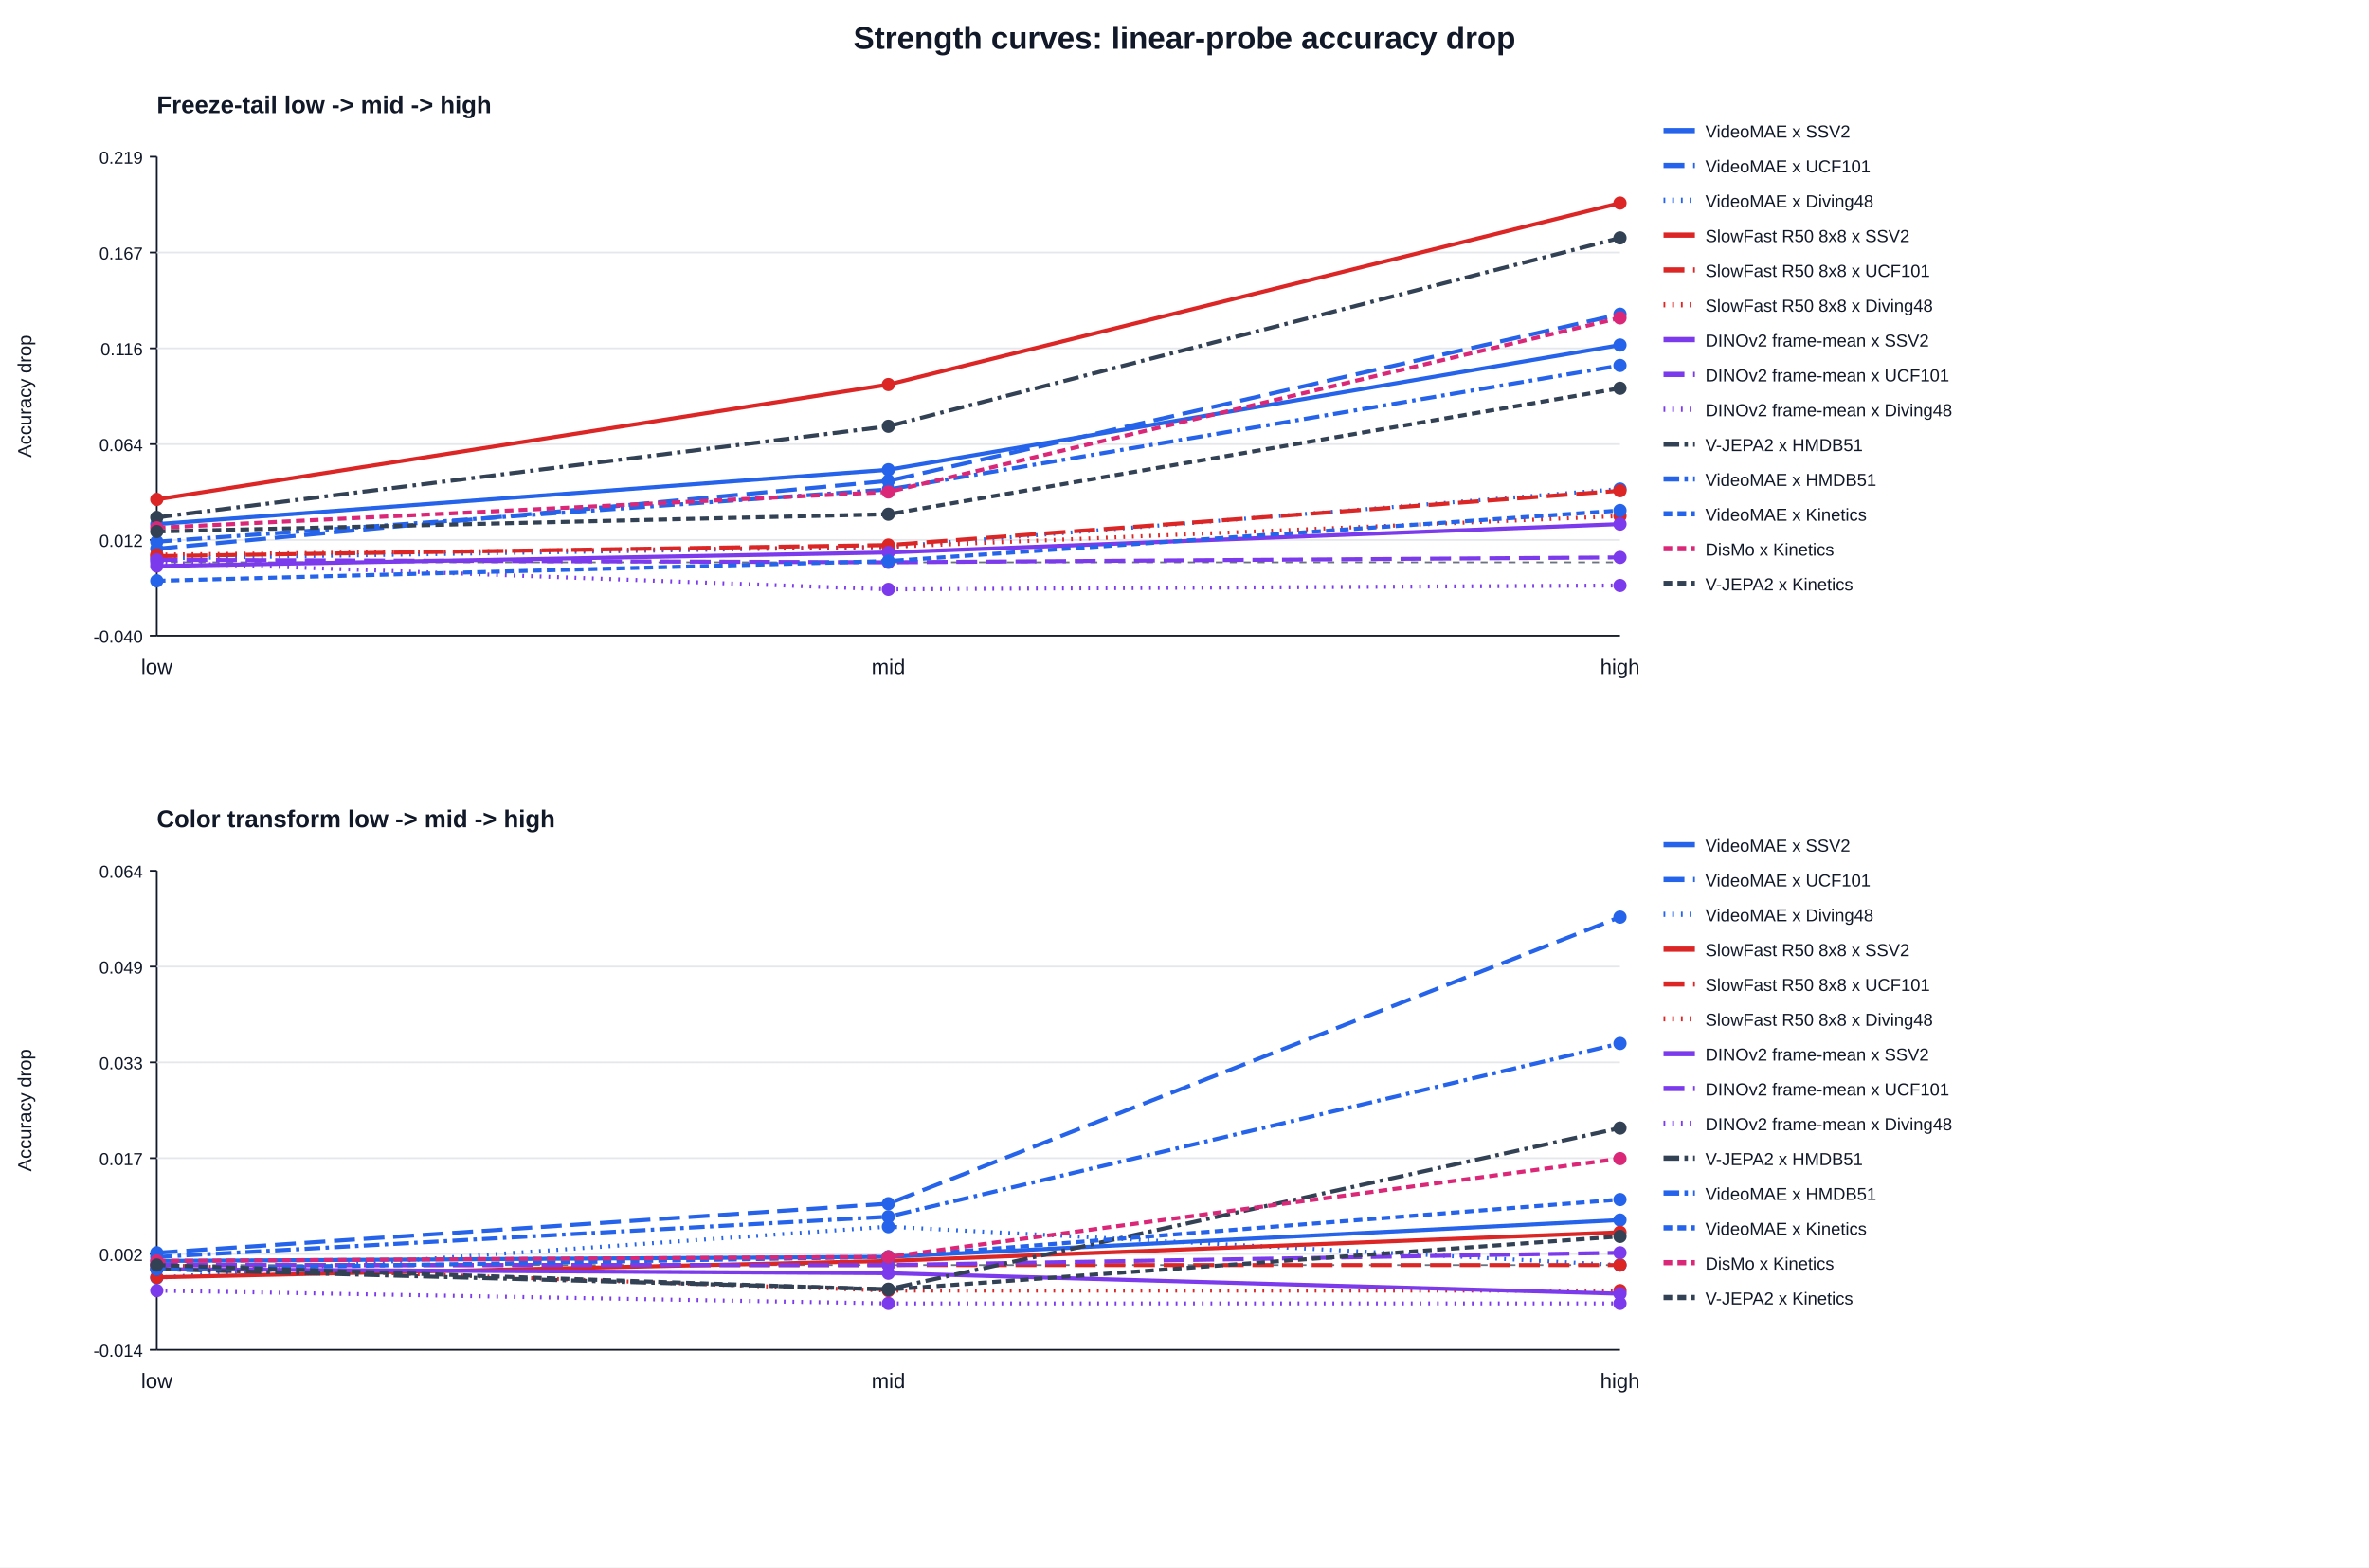
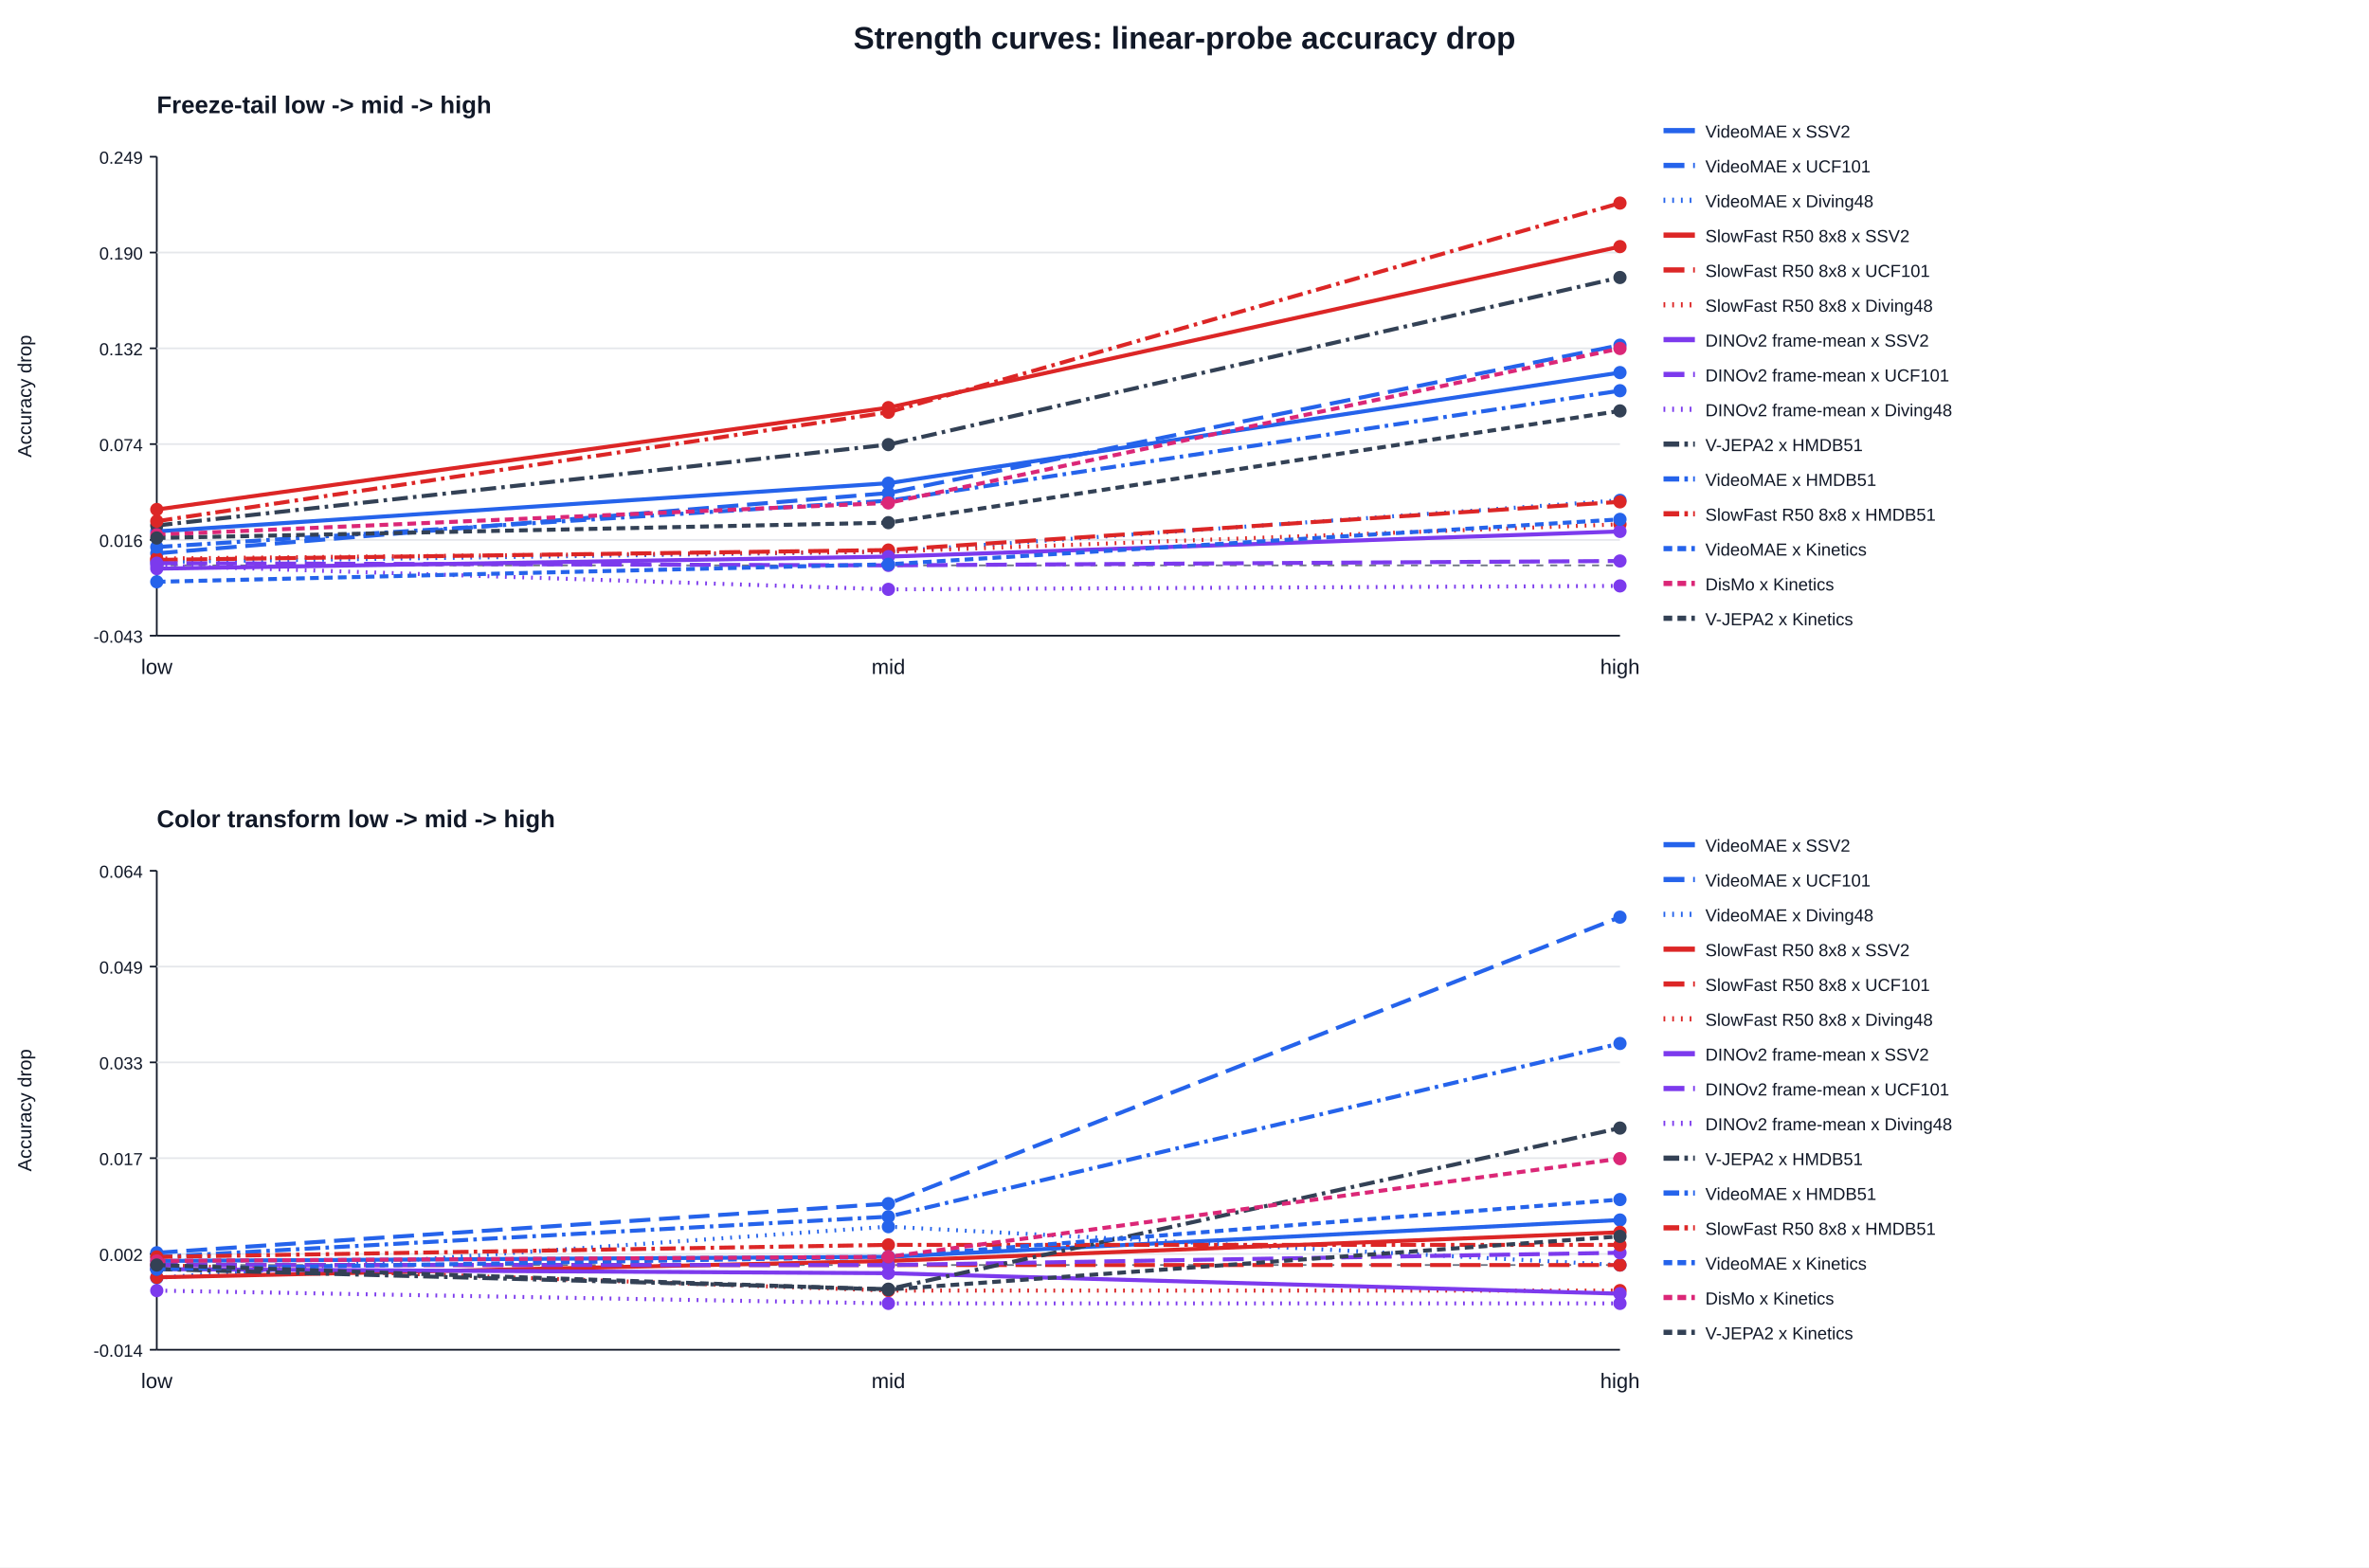
<svg xmlns="http://www.w3.org/2000/svg" width="1360" height="900" viewBox="0 0 1360 900">
  <rect width="100%" height="100%" fill="#ffffff" />
  <style>text { font-family: Arial, Helvetica, sans-serif; fill: #111827; }</style>
  <text x="680.00" y="28.00" font-size="18" font-weight="700" text-anchor="middle">Strength curves: linear-probe accuracy drop</text>
  <text x="90.00" y="65.00" font-size="14" font-weight="700" text-anchor="start">Freeze-tail low -&gt; mid -&gt; high</text>
  <text x="18.00" y="227.50" font-size="11" font-weight="400" text-anchor="middle" transform="rotate(-90 18.00 227.50)">Accuracy drop</text>
  <line x1="90" y1="365" x2="930" y2="365" stroke="#111827" stroke-width="1" />
  <line x1="90" y1="90" x2="90" y2="365" stroke="#111827" stroke-width="1" />
  <line x1="86" y1="365.00" x2="90" y2="365.00" stroke="#111827" />
-   <text x="82.00" y="369.00" font-size="10" font-weight="400" text-anchor="end">-0.040</text>
+   <text x="82.00" y="369.00" font-size="10" font-weight="400" text-anchor="end">-0.043</text>
  <line x1="86" y1="310.00" x2="90" y2="310.00" stroke="#111827" />
-   <text x="82.00" y="314.00" font-size="10" font-weight="400" text-anchor="end">0.012</text>
+   <text x="82.00" y="314.00" font-size="10" font-weight="400" text-anchor="end">0.016</text>
  <line x1="90" y1="310.00" x2="930" y2="310.00" stroke="#e5e7eb" stroke-width="1" />
  <line x1="86" y1="255.00" x2="90" y2="255.00" stroke="#111827" />
-   <text x="82.00" y="259.00" font-size="10" font-weight="400" text-anchor="end">0.064</text>
+   <text x="82.00" y="259.00" font-size="10" font-weight="400" text-anchor="end">0.074</text>
  <line x1="90" y1="255.00" x2="930" y2="255.00" stroke="#e5e7eb" stroke-width="1" />
  <line x1="86" y1="200.00" x2="90" y2="200.00" stroke="#111827" />
-   <text x="82.00" y="204.00" font-size="10" font-weight="400" text-anchor="end">0.116</text>
+   <text x="82.00" y="204.00" font-size="10" font-weight="400" text-anchor="end">0.132</text>
  <line x1="90" y1="200.00" x2="930" y2="200.00" stroke="#e5e7eb" stroke-width="1" />
  <line x1="86" y1="145.00" x2="90" y2="145.00" stroke="#111827" />
-   <text x="82.00" y="149.00" font-size="10" font-weight="400" text-anchor="end">0.167</text>
+   <text x="82.00" y="149.00" font-size="10" font-weight="400" text-anchor="end">0.190</text>
  <line x1="90" y1="145.00" x2="930" y2="145.00" stroke="#e5e7eb" stroke-width="1" />
  <line x1="86" y1="90.00" x2="90" y2="90.00" stroke="#111827" />
-   <text x="82.00" y="94.00" font-size="10" font-weight="400" text-anchor="end">0.219</text>
-   <line x1="90" y1="322.88" x2="930" y2="322.88" stroke="#6b7280" stroke-dasharray="4 4" />
-   <polyline points="90.00,300.91 510.00,269.72 930.00,198.13" fill="none" stroke="#2563eb" stroke-width="2.3" stroke-linejoin="round" />
-   <circle cx="90.00" cy="300.91" r="3.8" fill="#2563eb" />
-   <circle cx="510.00" cy="269.72" r="3.8" fill="#2563eb" />
-   <circle cx="930.00" cy="198.13" r="3.8" fill="#2563eb" />
-   <polyline points="90.00,315.08 510.00,276.10 930.00,180.41" fill="none" stroke="#2563eb" stroke-width="2.3" stroke-linejoin="round" stroke-dasharray="12 5" />
-   <circle cx="90.00" cy="315.08" r="3.8" fill="#2563eb" />
-   <circle cx="510.00" cy="276.10" r="3.8" fill="#2563eb" />
-   <circle cx="930.00" cy="180.41" r="3.8" fill="#2563eb" />
-   <polyline points="90.00,320.67 510.00,314.02 930.00,280.79" fill="none" stroke="#2563eb" stroke-width="2.3" stroke-linejoin="round" stroke-dasharray="1 4" />
-   <circle cx="90.00" cy="320.67" r="3.8" fill="#2563eb" />
-   <circle cx="510.00" cy="314.02" r="3.8" fill="#2563eb" />
-   <circle cx="930.00" cy="280.79" r="3.8" fill="#2563eb" />
-   <polyline points="90.00,286.73 510.00,220.81 930.00,116.61" fill="none" stroke="#dc2626" stroke-width="2.3" stroke-linejoin="round" />
-   <circle cx="90.00" cy="286.73" r="3.8" fill="#dc2626" />
-   <circle cx="510.00" cy="220.81" r="3.8" fill="#dc2626" />
+   <text x="82.00" y="94.00" font-size="10" font-weight="400" text-anchor="end">0.249</text>
+   <line x1="90" y1="324.63" x2="930" y2="324.63" stroke="#6b7280" stroke-dasharray="4 4" />
+   <polyline points="90.00,305.13 510.00,277.45 930.00,213.92" fill="none" stroke="#2563eb" stroke-width="2.3" stroke-linejoin="round" />
+   <circle cx="90.00" cy="305.13" r="3.8" fill="#2563eb" />
+   <circle cx="510.00" cy="277.45" r="3.8" fill="#2563eb" />
+   <circle cx="930.00" cy="213.92" r="3.8" fill="#2563eb" />
+   <polyline points="90.00,317.71 510.00,283.11 930.00,198.20" fill="none" stroke="#2563eb" stroke-width="2.3" stroke-linejoin="round" stroke-dasharray="12 5" />
+   <circle cx="90.00" cy="317.71" r="3.8" fill="#2563eb" />
+   <circle cx="510.00" cy="283.11" r="3.8" fill="#2563eb" />
+   <circle cx="930.00" cy="198.20" r="3.8" fill="#2563eb" />
+   <polyline points="90.00,322.66 510.00,316.77 930.00,287.28" fill="none" stroke="#2563eb" stroke-width="2.3" stroke-linejoin="round" stroke-dasharray="1 4" />
+   <circle cx="90.00" cy="322.66" r="3.8" fill="#2563eb" />
+   <circle cx="510.00" cy="316.77" r="3.8" fill="#2563eb" />
+   <circle cx="930.00" cy="287.28" r="3.8" fill="#2563eb" />
+   <polyline points="90.00,292.55 510.00,234.05 930.00,141.59" fill="none" stroke="#dc2626" stroke-width="2.3" stroke-linejoin="round" />
+   <circle cx="90.00" cy="292.55" r="3.8" fill="#dc2626" />
+   <circle cx="510.00" cy="234.05" r="3.8" fill="#dc2626" />
+   <circle cx="930.00" cy="141.59" r="3.8" fill="#dc2626" />
+   <polyline points="90.00,321.48 510.00,315.82 930.00,288.15" fill="none" stroke="#dc2626" stroke-width="2.3" stroke-linejoin="round" stroke-dasharray="12 5" />
+   <circle cx="90.00" cy="321.48" r="3.8" fill="#dc2626" />
+   <circle cx="510.00" cy="315.82" r="3.8" fill="#dc2626" />
+   <circle cx="930.00" cy="288.15" r="3.8" fill="#dc2626" />
+   <polyline points="90.00,320.70 510.00,316.77 930.00,301.04" fill="none" stroke="#dc2626" stroke-width="2.3" stroke-linejoin="round" stroke-dasharray="1 4" />
+   <circle cx="90.00" cy="320.70" r="3.8" fill="#dc2626" />
+   <circle cx="510.00" cy="316.77" r="3.8" fill="#dc2626" />
+   <circle cx="930.00" cy="301.04" r="3.8" fill="#dc2626" />
+   <polyline points="90.00,326.51 510.00,319.60 930.00,305.13" fill="none" stroke="#7c3aed" stroke-width="2.3" stroke-linejoin="round" />
+   <circle cx="90.00" cy="326.51" r="3.8" fill="#7c3aed" />
+   <circle cx="510.00" cy="319.60" r="3.8" fill="#7c3aed" />
+   <circle cx="930.00" cy="305.13" r="3.8" fill="#7c3aed" />
+   <polyline points="90.00,323.37 510.00,324.63 930.00,322.11" fill="none" stroke="#7c3aed" stroke-width="2.3" stroke-linejoin="round" stroke-dasharray="12 5" />
+   <circle cx="90.00" cy="323.37" r="3.8" fill="#7c3aed" />
+   <circle cx="510.00" cy="324.63" r="3.8" fill="#7c3aed" />
+   <circle cx="930.00" cy="322.11" r="3.8" fill="#7c3aed" />
+   <polyline points="90.00,324.63 510.00,338.39 930.00,336.42" fill="none" stroke="#7c3aed" stroke-width="2.3" stroke-linejoin="round" stroke-dasharray="1 4" />
+   <circle cx="90.00" cy="324.63" r="3.8" fill="#7c3aed" />
+   <circle cx="510.00" cy="338.39" r="3.8" fill="#7c3aed" />
+   <circle cx="930.00" cy="336.42" r="3.8" fill="#7c3aed" />
+   <polyline points="90.00,301.72 510.00,255.29 930.00,159.33" fill="none" stroke="#334155" stroke-width="2.3" stroke-linejoin="round" stroke-dasharray="9 3 2 3" />
+   <circle cx="90.00" cy="301.72" r="3.8" fill="#334155" />
+   <circle cx="510.00" cy="255.29" r="3.8" fill="#334155" />
+   <circle cx="930.00" cy="159.33" r="3.8" fill="#334155" />
+   <polyline points="90.00,314.10 510.00,287.48 930.00,224.33" fill="none" stroke="#2563eb" stroke-width="2.3" stroke-linejoin="round" stroke-dasharray="9 3 2 3" />
+   <circle cx="90.00" cy="314.10" r="3.8" fill="#2563eb" />
+   <circle cx="510.00" cy="287.48" r="3.8" fill="#2563eb" />
+   <circle cx="930.00" cy="224.33" r="3.8" fill="#2563eb" />
+   <polyline points="90.00,299.25 510.00,236.72 930.00,116.61" fill="none" stroke="#dc2626" stroke-width="2.3" stroke-linejoin="round" stroke-dasharray="9 3 2 3" />
+   <circle cx="90.00" cy="299.25" r="3.8" fill="#dc2626" />
+   <circle cx="510.00" cy="236.72" r="3.8" fill="#dc2626" />
  <circle cx="930.00" cy="116.61" r="3.8" fill="#dc2626" />
-   <polyline points="90.00,319.34 510.00,312.96 930.00,281.77" fill="none" stroke="#dc2626" stroke-width="2.3" stroke-linejoin="round" stroke-dasharray="12 5" />
-   <circle cx="90.00" cy="319.34" r="3.8" fill="#dc2626" />
-   <circle cx="510.00" cy="312.96" r="3.8" fill="#dc2626" />
-   <circle cx="930.00" cy="281.77" r="3.8" fill="#dc2626" />
-   <polyline points="90.00,318.45 510.00,314.02 930.00,296.30" fill="none" stroke="#dc2626" stroke-width="2.3" stroke-linejoin="round" stroke-dasharray="1 4" />
-   <circle cx="90.00" cy="318.45" r="3.8" fill="#dc2626" />
-   <circle cx="510.00" cy="314.02" r="3.8" fill="#dc2626" />
-   <circle cx="930.00" cy="296.30" r="3.8" fill="#dc2626" />
-   <polyline points="90.00,325.01 510.00,317.21 930.00,300.91" fill="none" stroke="#7c3aed" stroke-width="2.3" stroke-linejoin="round" />
-   <circle cx="90.00" cy="325.01" r="3.8" fill="#7c3aed" />
-   <circle cx="510.00" cy="317.21" r="3.8" fill="#7c3aed" />
-   <circle cx="930.00" cy="300.91" r="3.8" fill="#7c3aed" />
-   <polyline points="90.00,321.46 510.00,322.88 930.00,320.05" fill="none" stroke="#7c3aed" stroke-width="2.3" stroke-linejoin="round" stroke-dasharray="12 5" />
-   <circle cx="90.00" cy="321.46" r="3.8" fill="#7c3aed" />
-   <circle cx="510.00" cy="322.88" r="3.8" fill="#7c3aed" />
-   <circle cx="930.00" cy="320.05" r="3.8" fill="#7c3aed" />
-   <polyline points="90.00,322.88 510.00,338.39 930.00,336.17" fill="none" stroke="#7c3aed" stroke-width="2.3" stroke-linejoin="round" stroke-dasharray="1 4" />
-   <circle cx="90.00" cy="322.88" r="3.8" fill="#7c3aed" />
-   <circle cx="510.00" cy="338.39" r="3.8" fill="#7c3aed" />
-   <circle cx="930.00" cy="336.17" r="3.8" fill="#7c3aed" />
-   <polyline points="90.00,297.07 510.00,244.74 930.00,136.61" fill="none" stroke="#334155" stroke-width="2.3" stroke-linejoin="round" stroke-dasharray="9 3 2 3" />
-   <circle cx="90.00" cy="297.07" r="3.8" fill="#334155" />
-   <circle cx="510.00" cy="244.74" r="3.8" fill="#334155" />
-   <circle cx="930.00" cy="136.61" r="3.8" fill="#334155" />
-   <polyline points="90.00,311.02 510.00,281.02 930.00,209.86" fill="none" stroke="#2563eb" stroke-width="2.3" stroke-linejoin="round" stroke-dasharray="9 3 2 3" />
-   <circle cx="90.00" cy="311.02" r="3.8" fill="#2563eb" />
-   <circle cx="510.00" cy="281.02" r="3.8" fill="#2563eb" />
-   <circle cx="930.00" cy="209.86" r="3.8" fill="#2563eb" />
-   <polyline points="90.00,333.51 510.00,322.17 930.00,293.11" fill="none" stroke="#2563eb" stroke-width="2.3" stroke-linejoin="round" stroke-dasharray="5 3" />
-   <circle cx="90.00" cy="333.51" r="3.8" fill="#2563eb" />
-   <circle cx="510.00" cy="322.17" r="3.8" fill="#2563eb" />
-   <circle cx="930.00" cy="293.11" r="3.8" fill="#2563eb" />
-   <polyline points="90.00,303.03 510.00,282.48 930.00,182.53" fill="none" stroke="#db2777" stroke-width="2.3" stroke-linejoin="round" stroke-dasharray="5 3" />
-   <circle cx="90.00" cy="303.03" r="3.8" fill="#db2777" />
-   <circle cx="510.00" cy="282.48" r="3.8" fill="#db2777" />
-   <circle cx="930.00" cy="182.53" r="3.8" fill="#db2777" />
-   <polyline points="90.00,305.16 510.00,295.24 930.00,222.94" fill="none" stroke="#334155" stroke-width="2.3" stroke-linejoin="round" stroke-dasharray="5 3" />
-   <circle cx="90.00" cy="305.16" r="3.8" fill="#334155" />
-   <circle cx="510.00" cy="295.24" r="3.8" fill="#334155" />
-   <circle cx="930.00" cy="222.94" r="3.8" fill="#334155" />
+   <polyline points="90.00,334.06 510.00,324.00 930.00,298.21" fill="none" stroke="#2563eb" stroke-width="2.3" stroke-linejoin="round" stroke-dasharray="5 3" />
+   <circle cx="90.00" cy="334.06" r="3.8" fill="#2563eb" />
+   <circle cx="510.00" cy="324.00" r="3.8" fill="#2563eb" />
+   <circle cx="930.00" cy="298.21" r="3.8" fill="#2563eb" />
+   <polyline points="90.00,307.02 510.00,288.77 930.00,200.09" fill="none" stroke="#db2777" stroke-width="2.3" stroke-linejoin="round" stroke-dasharray="5 3" />
+   <circle cx="90.00" cy="307.02" r="3.8" fill="#db2777" />
+   <circle cx="510.00" cy="288.77" r="3.8" fill="#db2777" />
+   <circle cx="930.00" cy="200.09" r="3.8" fill="#db2777" />
+   <polyline points="90.00,308.90 510.00,300.10 930.00,235.94" fill="none" stroke="#334155" stroke-width="2.3" stroke-linejoin="round" stroke-dasharray="5 3" />
+   <circle cx="90.00" cy="308.90" r="3.8" fill="#334155" />
+   <circle cx="510.00" cy="300.10" r="3.8" fill="#334155" />
+   <circle cx="930.00" cy="235.94" r="3.8" fill="#334155" />
  <text x="90.00" y="387.00" font-size="12" font-weight="400" text-anchor="middle">low</text>
  <text x="510.00" y="387.00" font-size="12" font-weight="400" text-anchor="middle">mid</text>
  <text x="930.00" y="387.00" font-size="12" font-weight="400" text-anchor="middle">high</text>
  <line x1="955" y1="75" x2="973" y2="75" stroke="#2563eb" stroke-width="3" />
  <text x="979.00" y="79.00" font-size="10" font-weight="400" text-anchor="start">VideoMAE x SSV2</text>
  <line x1="955" y1="95" x2="973" y2="95" stroke="#2563eb" stroke-width="3" stroke-dasharray="12 5" />
  <text x="979.00" y="99.00" font-size="10" font-weight="400" text-anchor="start">VideoMAE x UCF101</text>
  <line x1="955" y1="115" x2="973" y2="115" stroke="#2563eb" stroke-width="3" stroke-dasharray="1 4" />
  <text x="979.00" y="119.00" font-size="10" font-weight="400" text-anchor="start">VideoMAE x Diving48</text>
  <line x1="955" y1="135" x2="973" y2="135" stroke="#dc2626" stroke-width="3" />
  <text x="979.00" y="139.00" font-size="10" font-weight="400" text-anchor="start">SlowFast R50 8x8 x SSV2</text>
  <line x1="955" y1="155" x2="973" y2="155" stroke="#dc2626" stroke-width="3" stroke-dasharray="12 5" />
  <text x="979.00" y="159.00" font-size="10" font-weight="400" text-anchor="start">SlowFast R50 8x8 x UCF101</text>
  <line x1="955" y1="175" x2="973" y2="175" stroke="#dc2626" stroke-width="3" stroke-dasharray="1 4" />
  <text x="979.00" y="179.00" font-size="10" font-weight="400" text-anchor="start">SlowFast R50 8x8 x Diving48</text>
  <line x1="955" y1="195" x2="973" y2="195" stroke="#7c3aed" stroke-width="3" />
  <text x="979.00" y="199.00" font-size="10" font-weight="400" text-anchor="start">DINOv2 frame-mean x SSV2</text>
  <line x1="955" y1="215" x2="973" y2="215" stroke="#7c3aed" stroke-width="3" stroke-dasharray="12 5" />
  <text x="979.00" y="219.00" font-size="10" font-weight="400" text-anchor="start">DINOv2 frame-mean x UCF101</text>
  <line x1="955" y1="235" x2="973" y2="235" stroke="#7c3aed" stroke-width="3" stroke-dasharray="1 4" />
  <text x="979.00" y="239.00" font-size="10" font-weight="400" text-anchor="start">DINOv2 frame-mean x Diving48</text>
  <line x1="955" y1="255" x2="973" y2="255" stroke="#334155" stroke-width="3" stroke-dasharray="9 3 2 3" />
  <text x="979.00" y="259.00" font-size="10" font-weight="400" text-anchor="start">V-JEPA2 x HMDB51</text>
  <line x1="955" y1="275" x2="973" y2="275" stroke="#2563eb" stroke-width="3" stroke-dasharray="9 3 2 3" />
  <text x="979.00" y="279.00" font-size="10" font-weight="400" text-anchor="start">VideoMAE x HMDB51</text>
-   <line x1="955" y1="295" x2="973" y2="295" stroke="#2563eb" stroke-width="3" stroke-dasharray="5 3" />
-   <text x="979.00" y="299.00" font-size="10" font-weight="400" text-anchor="start">VideoMAE x Kinetics</text>
-   <line x1="955" y1="315" x2="973" y2="315" stroke="#db2777" stroke-width="3" stroke-dasharray="5 3" />
-   <text x="979.00" y="319.00" font-size="10" font-weight="400" text-anchor="start">DisMo x Kinetics</text>
-   <line x1="955" y1="335" x2="973" y2="335" stroke="#334155" stroke-width="3" stroke-dasharray="5 3" />
-   <text x="979.00" y="339.00" font-size="10" font-weight="400" text-anchor="start">V-JEPA2 x Kinetics</text>
+   <line x1="955" y1="295" x2="973" y2="295" stroke="#dc2626" stroke-width="3" stroke-dasharray="9 3 2 3" />
+   <text x="979.00" y="299.00" font-size="10" font-weight="400" text-anchor="start">SlowFast R50 8x8 x HMDB51</text>
+   <line x1="955" y1="315" x2="973" y2="315" stroke="#2563eb" stroke-width="3" stroke-dasharray="5 3" />
+   <text x="979.00" y="319.00" font-size="10" font-weight="400" text-anchor="start">VideoMAE x Kinetics</text>
+   <line x1="955" y1="335" x2="973" y2="335" stroke="#db2777" stroke-width="3" stroke-dasharray="5 3" />
+   <text x="979.00" y="339.00" font-size="10" font-weight="400" text-anchor="start">DisMo x Kinetics</text>
+   <line x1="955" y1="355" x2="973" y2="355" stroke="#334155" stroke-width="3" stroke-dasharray="5 3" />
+   <text x="979.00" y="359.00" font-size="10" font-weight="400" text-anchor="start">V-JEPA2 x Kinetics</text>
  <text x="90.00" y="475.00" font-size="14" font-weight="700" text-anchor="start">Color transform low -&gt; mid -&gt; high</text>
  <text x="18.00" y="637.50" font-size="11" font-weight="400" text-anchor="middle" transform="rotate(-90 18.00 637.50)">Accuracy drop</text>
  <line x1="90" y1="775" x2="930" y2="775" stroke="#111827" stroke-width="1" />
  <line x1="90" y1="500" x2="90" y2="775" stroke="#111827" stroke-width="1" />
  <line x1="86" y1="775.00" x2="90" y2="775.00" stroke="#111827" />
  <text x="82.00" y="779.00" font-size="10" font-weight="400" text-anchor="end">-0.014</text>
  <line x1="86" y1="720.00" x2="90" y2="720.00" stroke="#111827" />
  <text x="82.00" y="724.00" font-size="10" font-weight="400" text-anchor="end">0.002</text>
  <line x1="90" y1="720.00" x2="930" y2="720.00" stroke="#e5e7eb" stroke-width="1" />
  <line x1="86" y1="665.00" x2="90" y2="665.00" stroke="#111827" />
  <text x="82.00" y="669.00" font-size="10" font-weight="400" text-anchor="end">0.017</text>
  <line x1="90" y1="665.00" x2="930" y2="665.00" stroke="#e5e7eb" stroke-width="1" />
  <line x1="86" y1="610.00" x2="90" y2="610.00" stroke="#111827" />
  <text x="82.00" y="614.00" font-size="10" font-weight="400" text-anchor="end">0.033</text>
  <line x1="90" y1="610.00" x2="930" y2="610.00" stroke="#e5e7eb" stroke-width="1" />
  <line x1="86" y1="555.00" x2="90" y2="555.00" stroke="#111827" />
  <text x="82.00" y="559.00" font-size="10" font-weight="400" text-anchor="end">0.049</text>
  <line x1="90" y1="555.00" x2="930" y2="555.00" stroke="#e5e7eb" stroke-width="1" />
  <line x1="86" y1="500.00" x2="90" y2="500.00" stroke="#111827" />
  <text x="82.00" y="504.00" font-size="10" font-weight="400" text-anchor="end">0.064</text>
  <line x1="90" y1="726.36" x2="930" y2="726.36" stroke="#6b7280" stroke-dasharray="4 4" />
  <polyline points="90.00,724.01 510.00,721.66 930.00,700.51" fill="none" stroke="#2563eb" stroke-width="2.3" stroke-linejoin="round" />
  <circle cx="90.00" cy="724.01" r="3.8" fill="#2563eb" />
  <circle cx="510.00" cy="721.66" r="3.8" fill="#2563eb" />
  <circle cx="930.00" cy="700.51" r="3.8" fill="#2563eb" />
  <polyline points="90.00,719.31 510.00,691.11 930.00,526.61" fill="none" stroke="#2563eb" stroke-width="2.3" stroke-linejoin="round" stroke-dasharray="12 5" />
  <circle cx="90.00" cy="719.31" r="3.8" fill="#2563eb" />
  <circle cx="510.00" cy="691.11" r="3.8" fill="#2563eb" />
  <circle cx="930.00" cy="526.61" r="3.8" fill="#2563eb" />
  <polyline points="90.00,733.70 510.00,704.33 930.00,726.36" fill="none" stroke="#2563eb" stroke-width="2.3" stroke-linejoin="round" stroke-dasharray="1 4" />
  <circle cx="90.00" cy="733.70" r="3.8" fill="#2563eb" />
  <circle cx="510.00" cy="704.33" r="3.8" fill="#2563eb" />
  <circle cx="930.00" cy="726.36" r="3.8" fill="#2563eb" />
  <polyline points="90.00,733.41 510.00,724.01 930.00,707.56" fill="none" stroke="#dc2626" stroke-width="2.3" stroke-linejoin="round" />
  <circle cx="90.00" cy="733.41" r="3.8" fill="#dc2626" />
  <circle cx="510.00" cy="724.01" r="3.8" fill="#dc2626" />
  <circle cx="930.00" cy="707.56" r="3.8" fill="#dc2626" />
  <polyline points="90.00,726.36 510.00,726.36 930.00,726.36" fill="none" stroke="#dc2626" stroke-width="2.3" stroke-linejoin="round" stroke-dasharray="12 5" />
  <circle cx="90.00" cy="726.36" r="3.8" fill="#dc2626" />
  <circle cx="510.00" cy="726.36" r="3.8" fill="#dc2626" />
  <circle cx="930.00" cy="726.36" r="3.8" fill="#dc2626" />
  <polyline points="90.00,726.36 510.00,741.04 930.00,741.04" fill="none" stroke="#dc2626" stroke-width="2.3" stroke-linejoin="round" stroke-dasharray="1 4" />
  <circle cx="90.00" cy="726.36" r="3.8" fill="#dc2626" />
  <circle cx="510.00" cy="741.04" r="3.8" fill="#dc2626" />
  <circle cx="930.00" cy="741.04" r="3.8" fill="#dc2626" />
  <polyline points="90.00,728.71 510.00,731.06 930.00,742.81" fill="none" stroke="#7c3aed" stroke-width="2.3" stroke-linejoin="round" />
  <circle cx="90.00" cy="728.71" r="3.8" fill="#7c3aed" />
  <circle cx="510.00" cy="731.06" r="3.8" fill="#7c3aed" />
  <circle cx="930.00" cy="742.81" r="3.8" fill="#7c3aed" />
  <polyline points="90.00,726.36 510.00,726.36 930.00,719.31" fill="none" stroke="#7c3aed" stroke-width="2.3" stroke-linejoin="round" stroke-dasharray="12 5" />
  <circle cx="90.00" cy="726.36" r="3.8" fill="#7c3aed" />
  <circle cx="510.00" cy="726.36" r="3.8" fill="#7c3aed" />
  <circle cx="930.00" cy="719.31" r="3.8" fill="#7c3aed" />
  <polyline points="90.00,741.04 510.00,748.39 930.00,748.39" fill="none" stroke="#7c3aed" stroke-width="2.3" stroke-linejoin="round" stroke-dasharray="1 4" />
  <circle cx="90.00" cy="741.04" r="3.8" fill="#7c3aed" />
  <circle cx="510.00" cy="748.39" r="3.8" fill="#7c3aed" />
  <circle cx="930.00" cy="748.39" r="3.8" fill="#7c3aed" />
  <polyline points="90.00,728.67 510.00,740.23 930.00,647.72" fill="none" stroke="#334155" stroke-width="2.3" stroke-linejoin="round" stroke-dasharray="9 3 2 3" />
  <circle cx="90.00" cy="728.67" r="3.8" fill="#334155" />
  <circle cx="510.00" cy="740.23" r="3.8" fill="#334155" />
  <circle cx="930.00" cy="647.72" r="3.8" fill="#334155" />
  <polyline points="90.00,721.73 510.00,698.60 930.00,599.15" fill="none" stroke="#2563eb" stroke-width="2.3" stroke-linejoin="round" stroke-dasharray="9 3 2 3" />
  <circle cx="90.00" cy="721.73" r="3.8" fill="#2563eb" />
  <circle cx="510.00" cy="698.60" r="3.8" fill="#2563eb" />
  <circle cx="930.00" cy="599.15" r="3.8" fill="#2563eb" />
+   <polyline points="90.00,721.73 510.00,714.79 930.00,714.79" fill="none" stroke="#dc2626" stroke-width="2.3" stroke-linejoin="round" stroke-dasharray="9 3 2 3" />
+   <circle cx="90.00" cy="721.73" r="3.8" fill="#dc2626" />
+   <circle cx="510.00" cy="714.79" r="3.8" fill="#dc2626" />
+   <circle cx="930.00" cy="714.79" r="3.8" fill="#dc2626" />
  <polyline points="90.00,728.71 510.00,721.66 930.00,688.76" fill="none" stroke="#2563eb" stroke-width="2.3" stroke-linejoin="round" stroke-dasharray="5 3" />
  <circle cx="90.00" cy="728.71" r="3.8" fill="#2563eb" />
  <circle cx="510.00" cy="721.66" r="3.8" fill="#2563eb" />
  <circle cx="930.00" cy="688.76" r="3.8" fill="#2563eb" />
  <polyline points="90.00,724.01 510.00,721.66 930.00,665.26" fill="none" stroke="#db2777" stroke-width="2.3" stroke-linejoin="round" stroke-dasharray="5 3" />
  <circle cx="90.00" cy="724.01" r="3.8" fill="#db2777" />
  <circle cx="510.00" cy="721.66" r="3.8" fill="#db2777" />
  <circle cx="930.00" cy="665.26" r="3.8" fill="#db2777" />
  <polyline points="90.00,726.36 510.00,740.46 930.00,709.91" fill="none" stroke="#334155" stroke-width="2.3" stroke-linejoin="round" stroke-dasharray="5 3" />
  <circle cx="90.00" cy="726.36" r="3.8" fill="#334155" />
  <circle cx="510.00" cy="740.46" r="3.8" fill="#334155" />
  <circle cx="930.00" cy="709.91" r="3.8" fill="#334155" />
  <text x="90.00" y="797.00" font-size="12" font-weight="400" text-anchor="middle">low</text>
  <text x="510.00" y="797.00" font-size="12" font-weight="400" text-anchor="middle">mid</text>
  <text x="930.00" y="797.00" font-size="12" font-weight="400" text-anchor="middle">high</text>
  <line x1="955" y1="485" x2="973" y2="485" stroke="#2563eb" stroke-width="3" />
  <text x="979.00" y="489.00" font-size="10" font-weight="400" text-anchor="start">VideoMAE x SSV2</text>
  <line x1="955" y1="505" x2="973" y2="505" stroke="#2563eb" stroke-width="3" stroke-dasharray="12 5" />
  <text x="979.00" y="509.00" font-size="10" font-weight="400" text-anchor="start">VideoMAE x UCF101</text>
  <line x1="955" y1="525" x2="973" y2="525" stroke="#2563eb" stroke-width="3" stroke-dasharray="1 4" />
  <text x="979.00" y="529.00" font-size="10" font-weight="400" text-anchor="start">VideoMAE x Diving48</text>
  <line x1="955" y1="545" x2="973" y2="545" stroke="#dc2626" stroke-width="3" />
  <text x="979.00" y="549.00" font-size="10" font-weight="400" text-anchor="start">SlowFast R50 8x8 x SSV2</text>
  <line x1="955" y1="565" x2="973" y2="565" stroke="#dc2626" stroke-width="3" stroke-dasharray="12 5" />
  <text x="979.00" y="569.00" font-size="10" font-weight="400" text-anchor="start">SlowFast R50 8x8 x UCF101</text>
  <line x1="955" y1="585" x2="973" y2="585" stroke="#dc2626" stroke-width="3" stroke-dasharray="1 4" />
  <text x="979.00" y="589.00" font-size="10" font-weight="400" text-anchor="start">SlowFast R50 8x8 x Diving48</text>
  <line x1="955" y1="605" x2="973" y2="605" stroke="#7c3aed" stroke-width="3" />
  <text x="979.00" y="609.00" font-size="10" font-weight="400" text-anchor="start">DINOv2 frame-mean x SSV2</text>
  <line x1="955" y1="625" x2="973" y2="625" stroke="#7c3aed" stroke-width="3" stroke-dasharray="12 5" />
  <text x="979.00" y="629.00" font-size="10" font-weight="400" text-anchor="start">DINOv2 frame-mean x UCF101</text>
  <line x1="955" y1="645" x2="973" y2="645" stroke="#7c3aed" stroke-width="3" stroke-dasharray="1 4" />
  <text x="979.00" y="649.00" font-size="10" font-weight="400" text-anchor="start">DINOv2 frame-mean x Diving48</text>
  <line x1="955" y1="665" x2="973" y2="665" stroke="#334155" stroke-width="3" stroke-dasharray="9 3 2 3" />
  <text x="979.00" y="669.00" font-size="10" font-weight="400" text-anchor="start">V-JEPA2 x HMDB51</text>
  <line x1="955" y1="685" x2="973" y2="685" stroke="#2563eb" stroke-width="3" stroke-dasharray="9 3 2 3" />
  <text x="979.00" y="689.00" font-size="10" font-weight="400" text-anchor="start">VideoMAE x HMDB51</text>
-   <line x1="955" y1="705" x2="973" y2="705" stroke="#2563eb" stroke-width="3" stroke-dasharray="5 3" />
-   <text x="979.00" y="709.00" font-size="10" font-weight="400" text-anchor="start">VideoMAE x Kinetics</text>
-   <line x1="955" y1="725" x2="973" y2="725" stroke="#db2777" stroke-width="3" stroke-dasharray="5 3" />
-   <text x="979.00" y="729.00" font-size="10" font-weight="400" text-anchor="start">DisMo x Kinetics</text>
-   <line x1="955" y1="745" x2="973" y2="745" stroke="#334155" stroke-width="3" stroke-dasharray="5 3" />
-   <text x="979.00" y="749.00" font-size="10" font-weight="400" text-anchor="start">V-JEPA2 x Kinetics</text>
+   <line x1="955" y1="705" x2="973" y2="705" stroke="#dc2626" stroke-width="3" stroke-dasharray="9 3 2 3" />
+   <text x="979.00" y="709.00" font-size="10" font-weight="400" text-anchor="start">SlowFast R50 8x8 x HMDB51</text>
+   <line x1="955" y1="725" x2="973" y2="725" stroke="#2563eb" stroke-width="3" stroke-dasharray="5 3" />
+   <text x="979.00" y="729.00" font-size="10" font-weight="400" text-anchor="start">VideoMAE x Kinetics</text>
+   <line x1="955" y1="745" x2="973" y2="745" stroke="#db2777" stroke-width="3" stroke-dasharray="5 3" />
+   <text x="979.00" y="749.00" font-size="10" font-weight="400" text-anchor="start">DisMo x Kinetics</text>
+   <line x1="955" y1="765" x2="973" y2="765" stroke="#334155" stroke-width="3" stroke-dasharray="5 3" />
+   <text x="979.00" y="769.00" font-size="10" font-weight="400" text-anchor="start">V-JEPA2 x Kinetics</text>
</svg>
